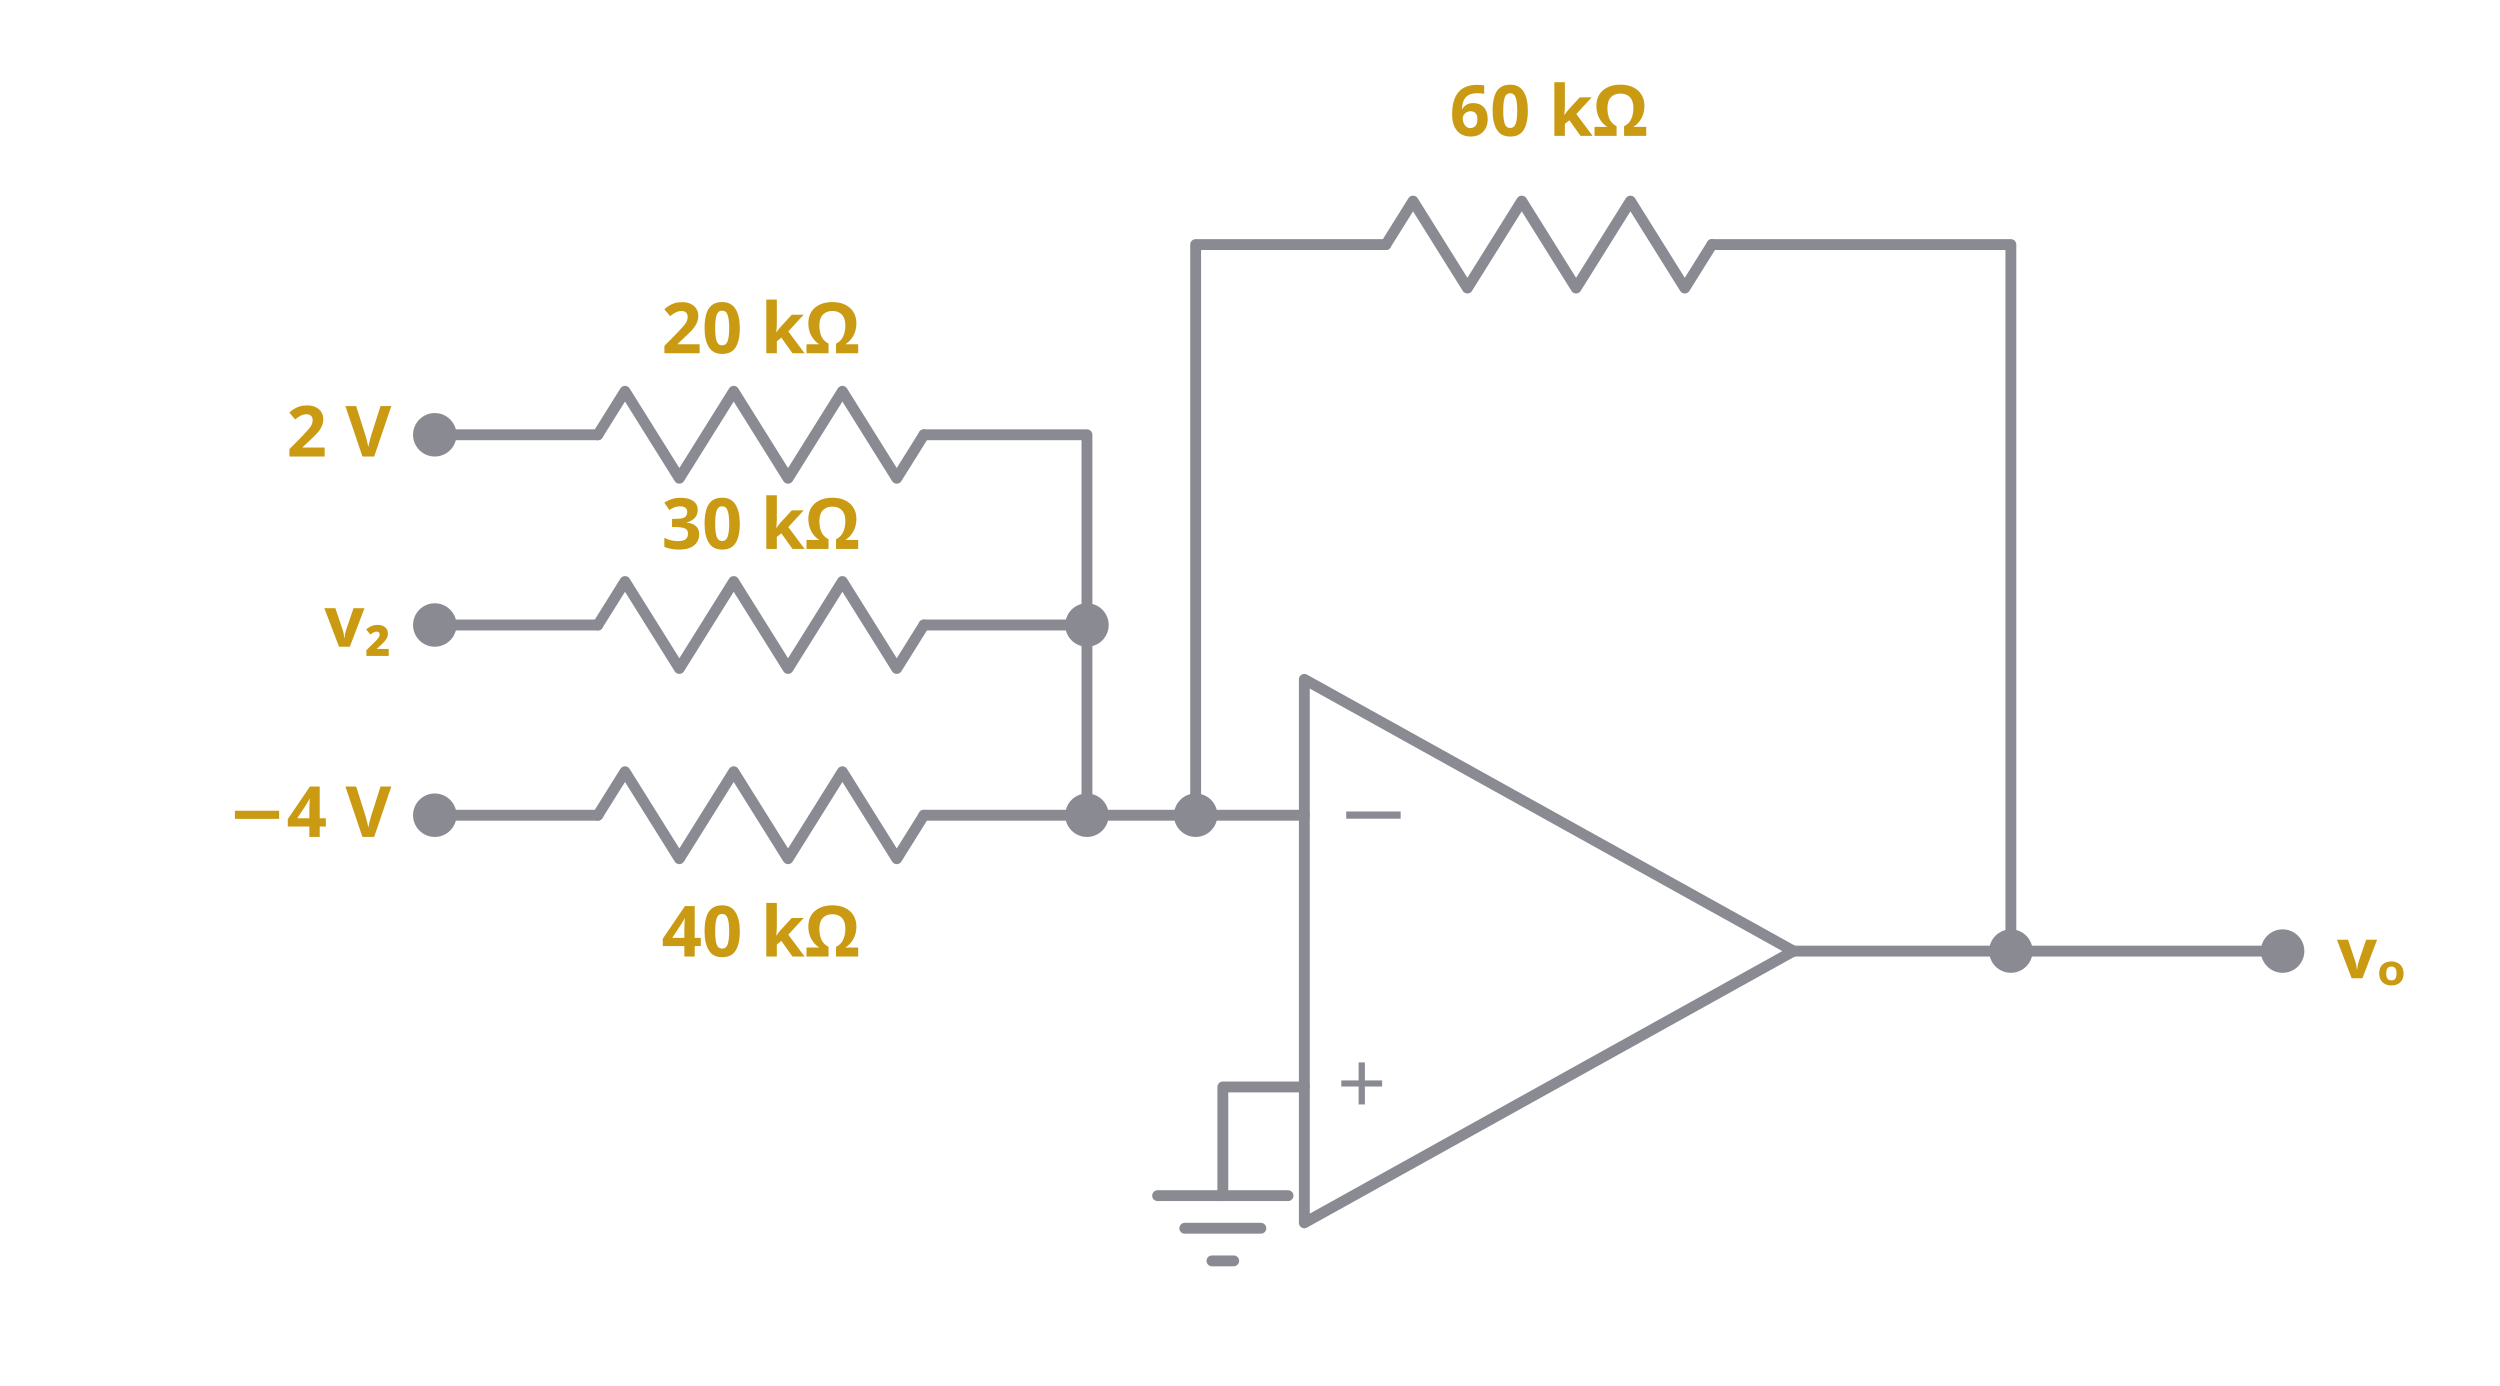
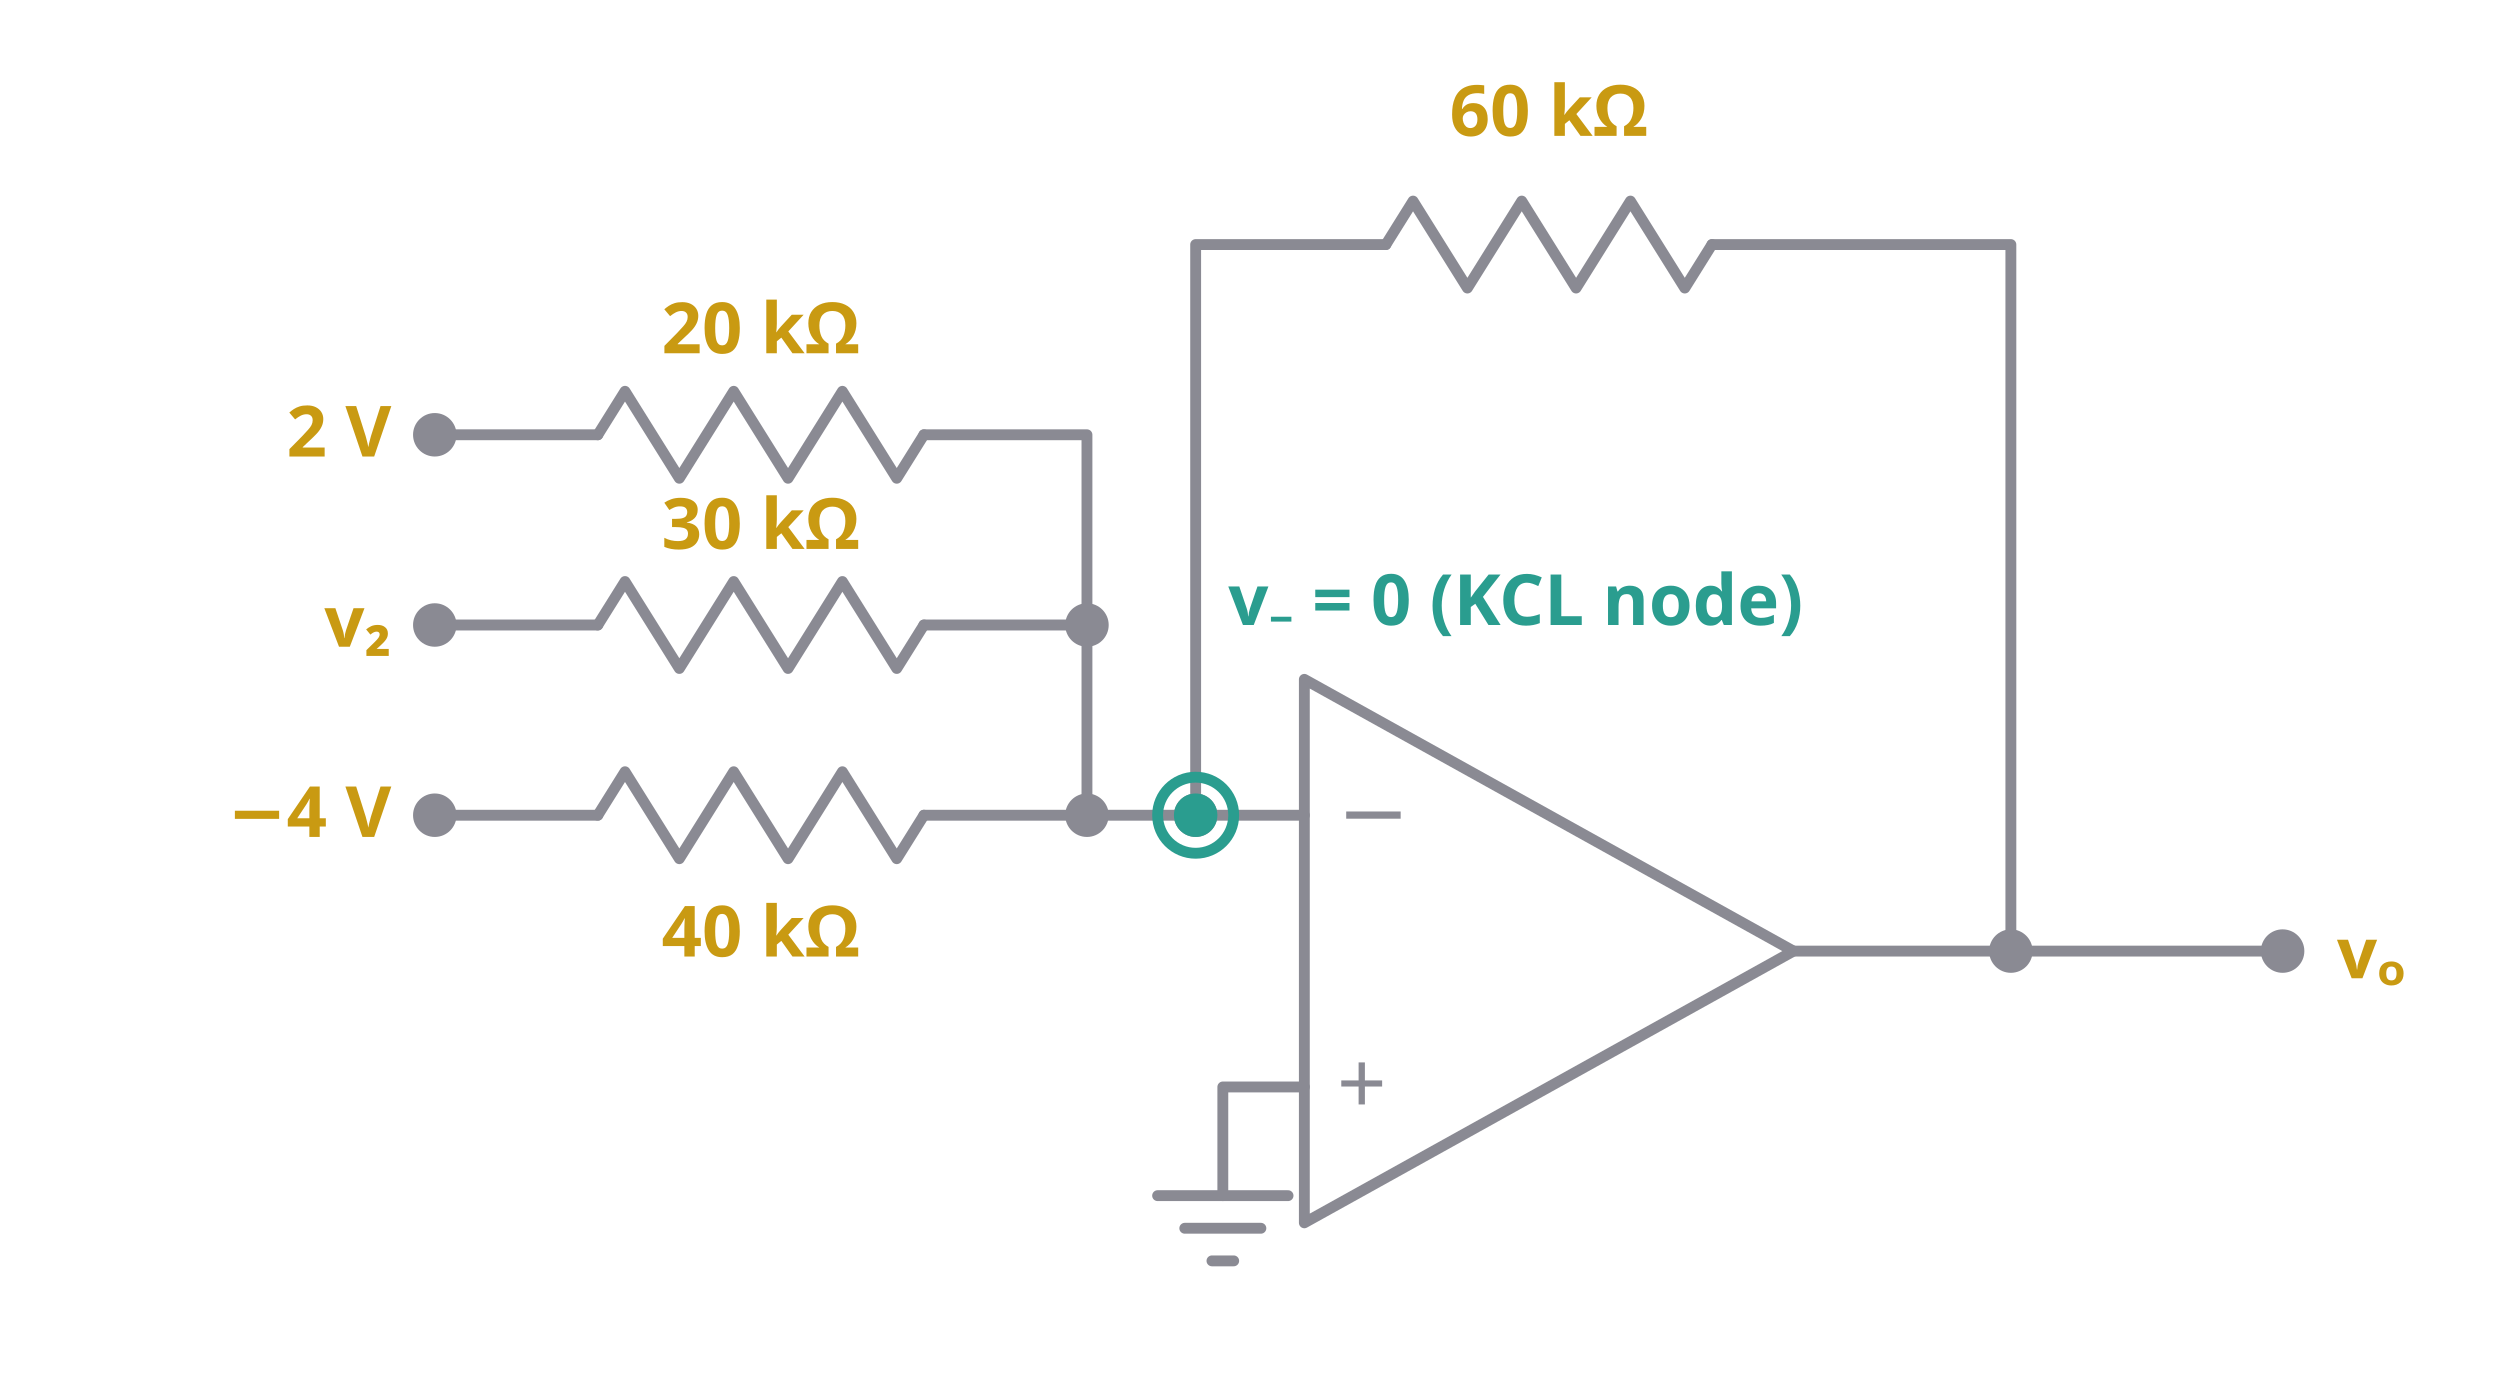
<svg xmlns="http://www.w3.org/2000/svg" viewBox="0 -25 460 255" width="460" height="255" font-family="DM Sans, system-ui, sans-serif" font-size="13">
  <g fill="none" stroke="#8a8a93" stroke-width="2" stroke-linejoin="round" stroke-linecap="round">
    <polygon points="240,100 240,200 330,150" />
    <polyline points="80,55 110,55" />
    <polyline points="110,55 115,47 125,63 135,47 145,63 155,47 165,63 170,55" />
    <polyline points="80,90 110,90" />
    <polyline points="110,90 115,82 125,98 135,82 145,98 155,82 165,98 170,90" />
    <polyline points="80,125 110,125" />
    <polyline points="110,125 115,117 125,133 135,117 145,133 155,117 165,133 170,125" />
    <polyline points="170,55 200,55 200,125" />
    <polyline points="170,90 200,90" />
    <polyline points="170,125 240,125" />
    <polyline points="220,125 220,20 255,20" />
    <polyline points="255,20 260,12 270,28 280,12 290,28 300,12 310,28 315,20" />
    <polyline points="315,20 370,20 370,150" />
    <polyline points="330,150 420,150" />
    <polyline points="240,175 225,175 225,195" />
    <line x1="213" y1="195" x2="237" y2="195" />
    <line x1="218" y1="201" x2="232" y2="201" />
    <line x1="223" y1="207" x2="227" y2="207" />
  </g>
  <g fill="#8a8a93">
    <text x="246" y="130" font-size="16">−</text>
    <text x="246" y="180" font-size="16">+</text>
    <circle cx="80" cy="55" r="4" />
    <circle cx="80" cy="90" r="4" />
    <circle cx="80" cy="125" r="4" />
    <circle cx="200" cy="90" r="4" />
    <circle cx="200" cy="125" r="4" />
    <circle cx="220" cy="125" r="4" />
    <circle cx="370" cy="150" r="4" />
    <circle cx="420" cy="150" r="4" />
  </g>
+   <g fill="#2a9d8f" font-weight="600">
+     <circle cx="220" cy="125" r="7" fill="none" stroke="#2a9d8f" stroke-width="2" />
+     <circle cx="220" cy="125" r="4" />
+     <text x="226" y="90" text-anchor="start">v₋ = 0 (KCL node)</text>
+   </g>
  <g fill="#c99a12" font-weight="600">
    <text x="72" y="59" text-anchor="end">2 V</text>
    <text x="72" y="94" text-anchor="end">v₂</text>
    <text x="72" y="129" text-anchor="end">−4 V</text>
    <text x="140" y="40" text-anchor="middle">20 kΩ</text>
    <text x="140" y="76" text-anchor="middle">30 kΩ</text>
    <text x="140" y="151" text-anchor="middle">40 kΩ</text>
    <text x="285" y="0" text-anchor="middle">60 kΩ</text>
    <text x="430" y="155">vₒ</text>
  </g>
</svg>
